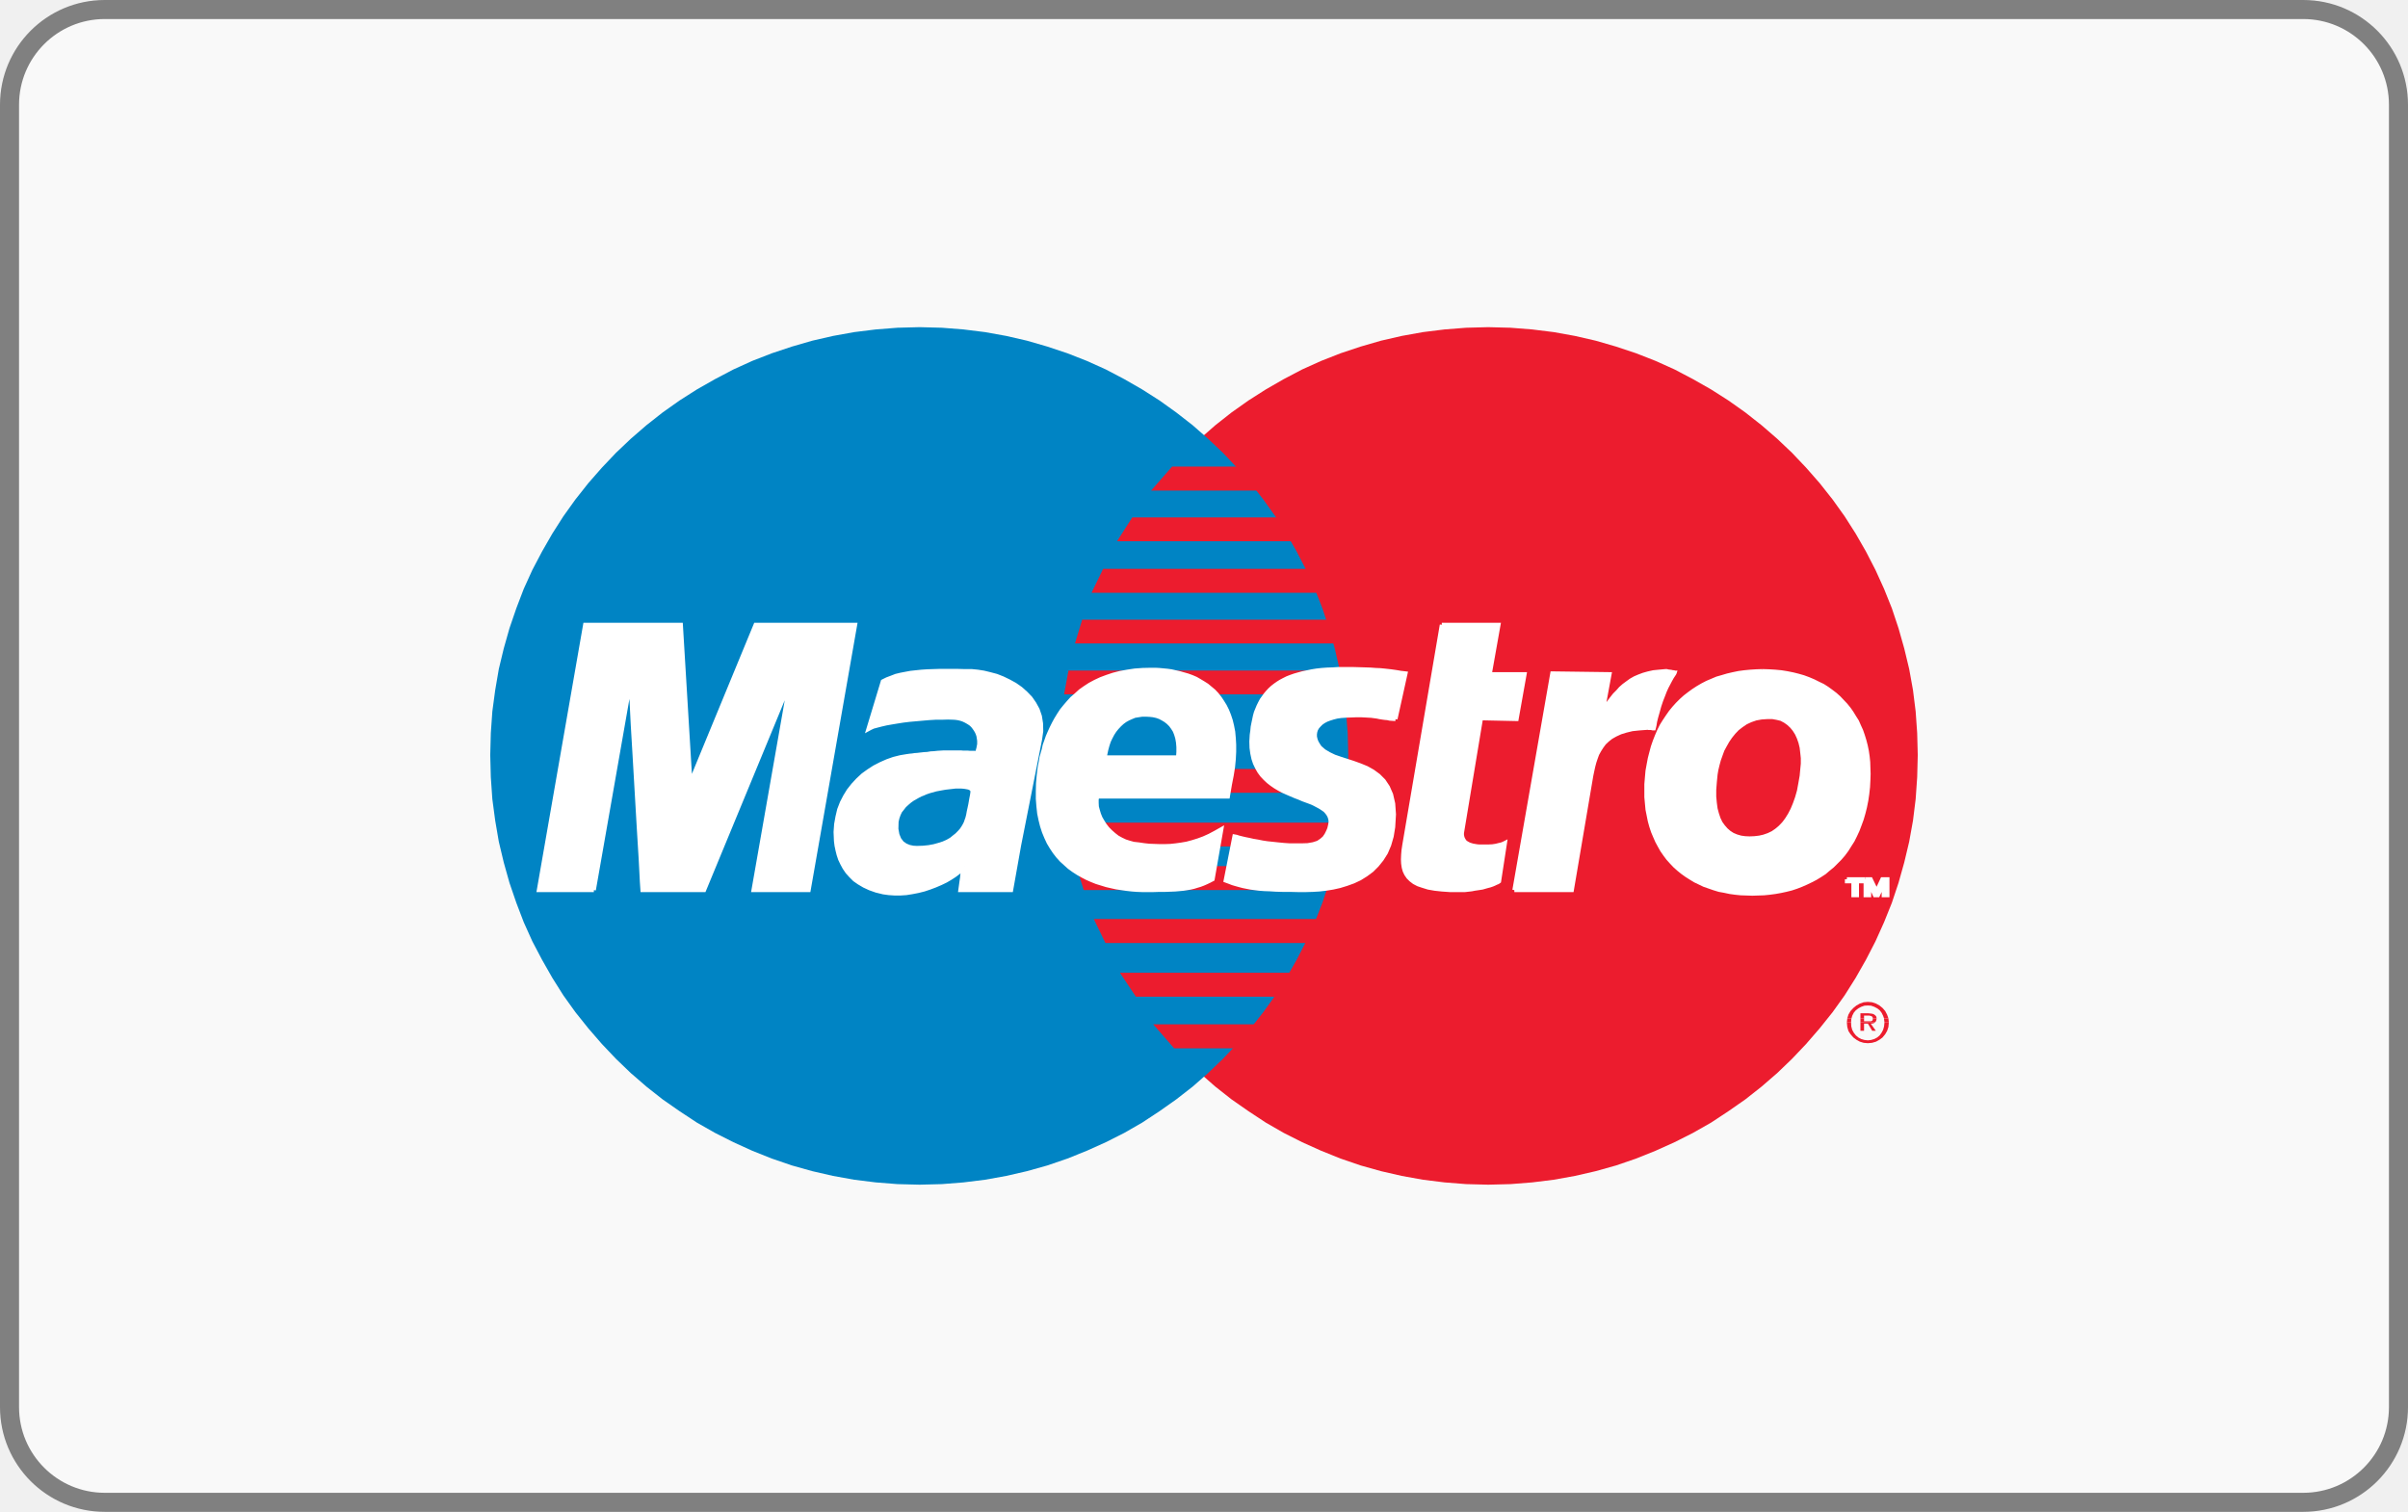
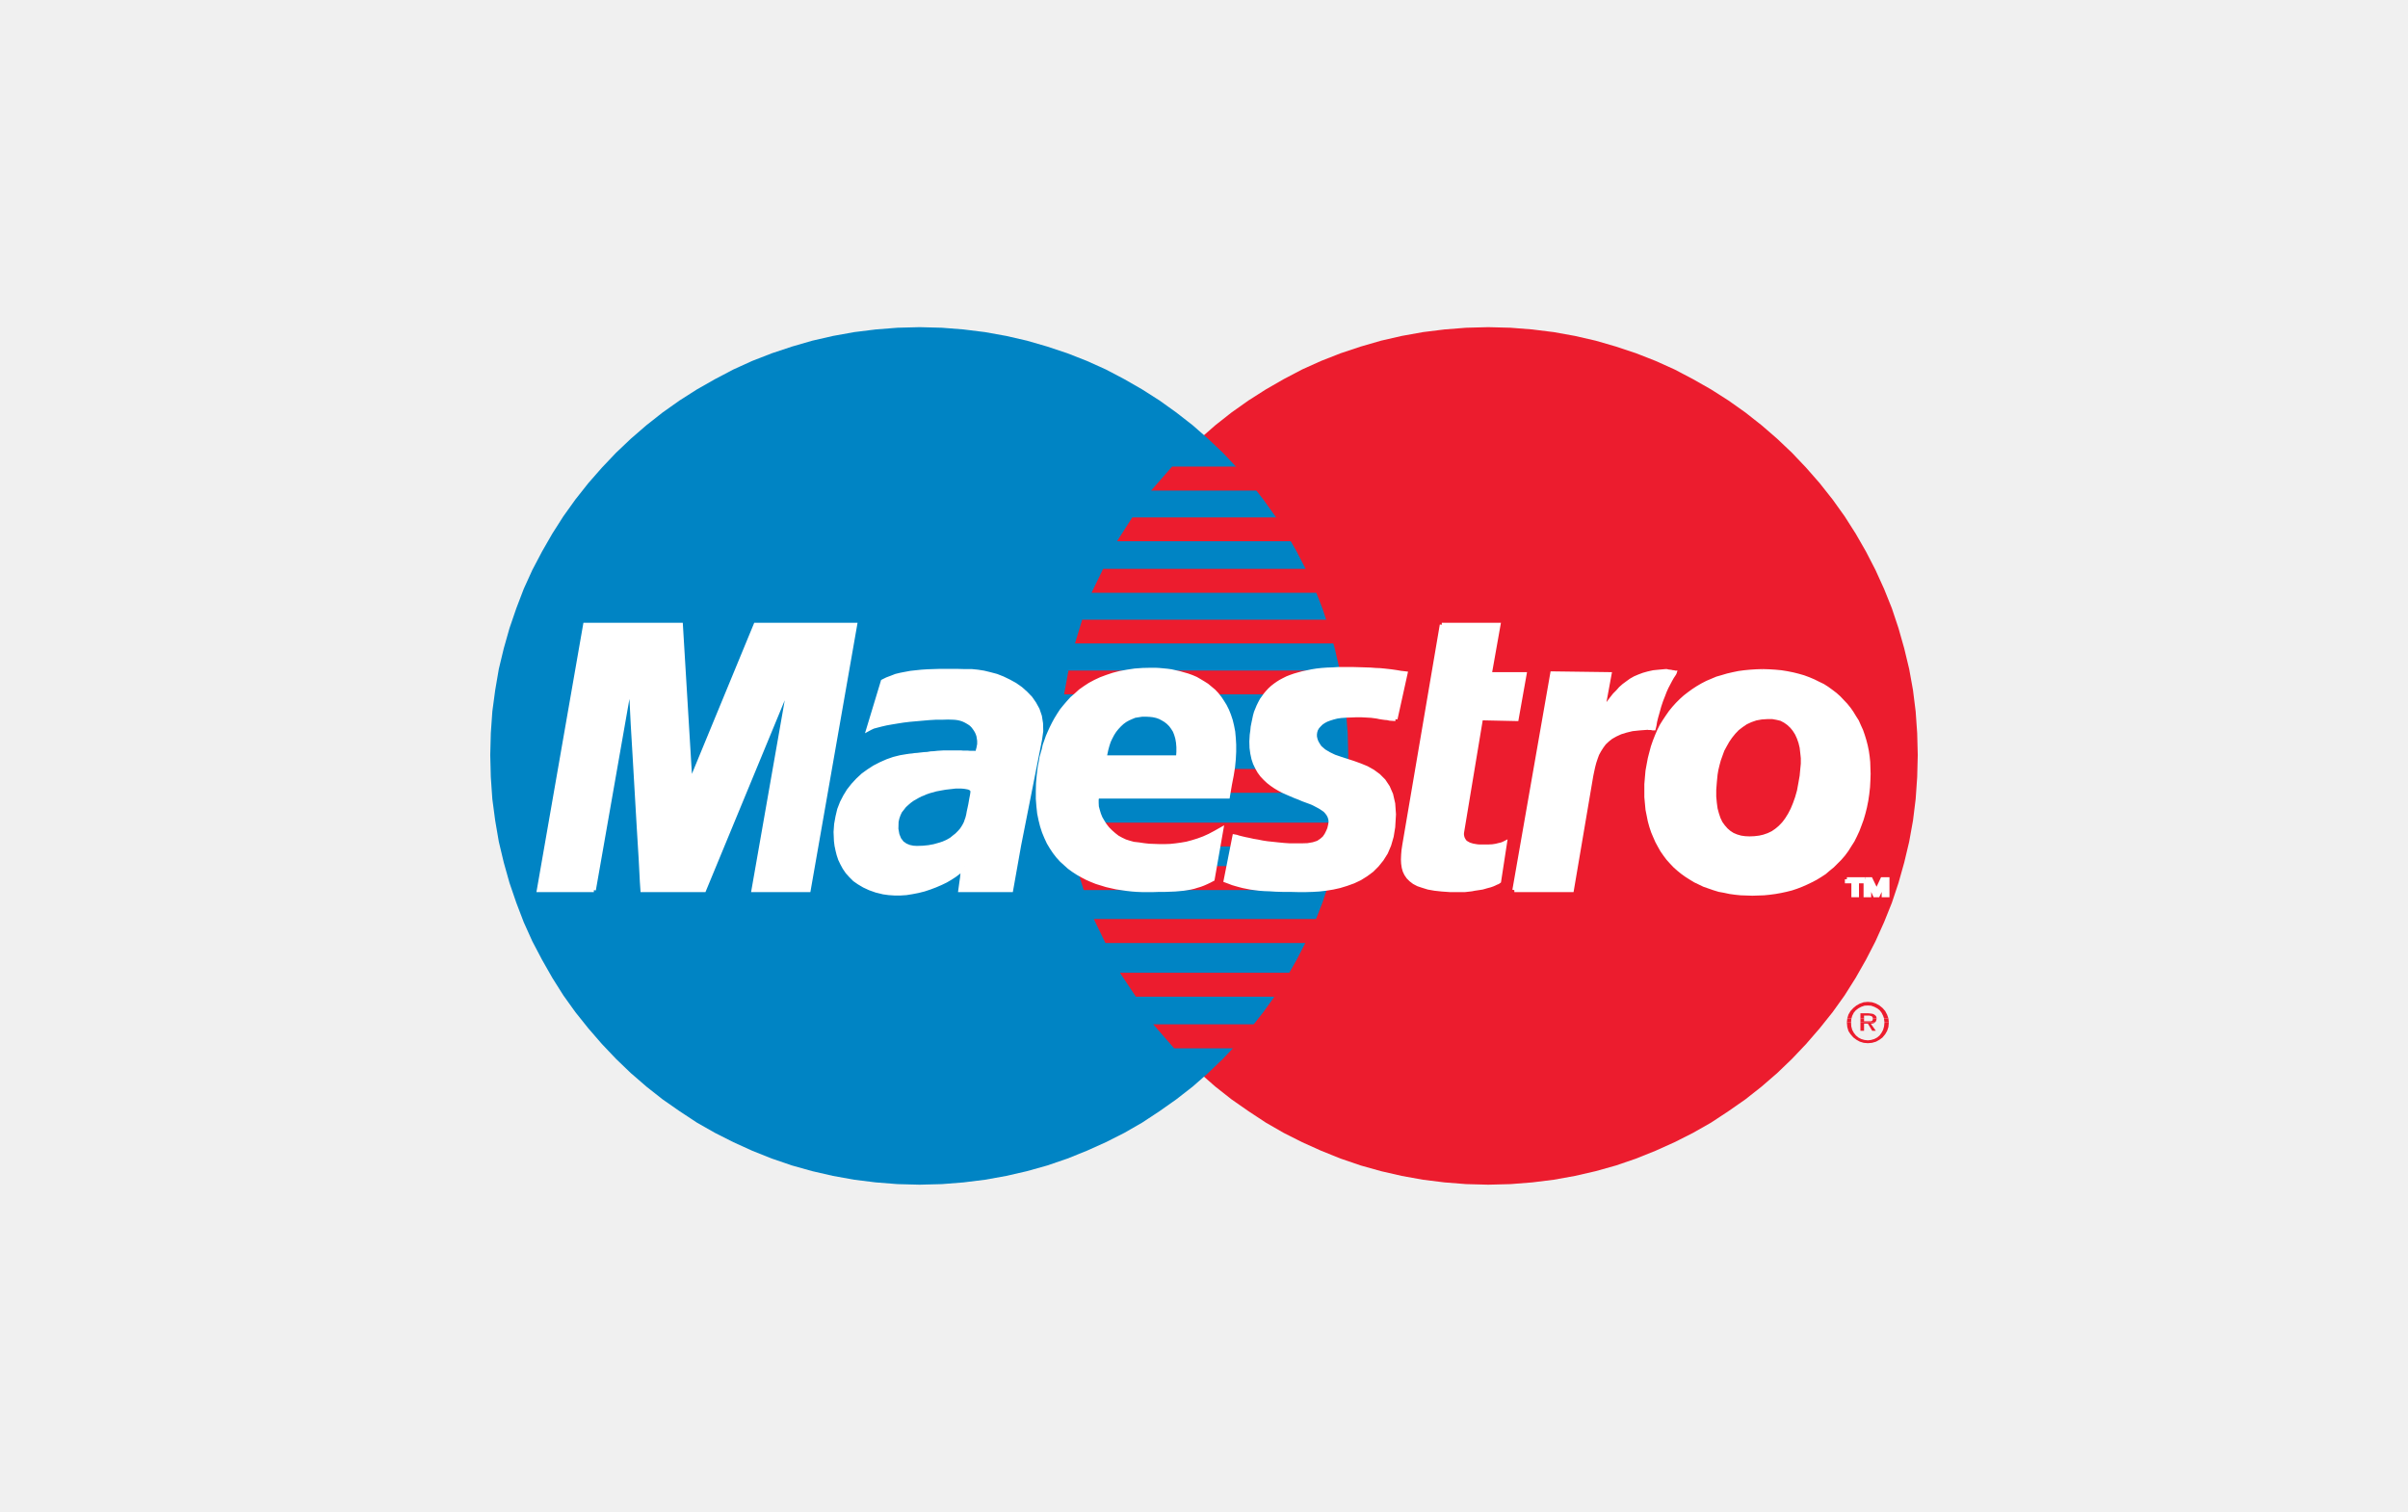
<svg xmlns="http://www.w3.org/2000/svg" viewBox="0 0 126.43 79.39">
-   <rect x="0.5" y="0.5" width="125.43" height="78.39" rx="5" fill="#f9f9f9" stroke="gray" stroke-miterlimit="10" />
  <polygon points="78.14 62.21 79.31 62.18 80.45 62.09 81.58 61.95 82.69 61.75 83.78 61.5 84.85 61.2 85.9 60.84 86.92 60.43 87.92 59.98 88.89 59.49 89.84 58.95 90.75 58.35 91.64 57.73 92.49 57.06 93.31 56.35 94.09 55.6 94.83 54.82 95.54 54 96.22 53.15 96.85 52.27 97.43 51.35 97.97 50.4 98.47 49.43 98.92 48.43 99.33 47.41 99.68 46.36 99.98 45.29 100.24 44.2 100.44 43.09 100.58 41.96 100.66 40.81 100.69 39.65 100.66 38.5 100.58 37.36 100.44 36.24 100.24 35.13 99.98 34.05 99.68 32.99 99.33 31.94 98.92 30.92 98.47 29.93 97.97 28.96 97.43 28.02 96.85 27.11 96.22 26.23 95.54 25.37 94.83 24.56 94.09 23.78 93.31 23.04 92.49 22.33 91.64 21.66 90.75 21.03 89.84 20.45 88.89 19.91 87.92 19.4 86.92 18.95 85.9 18.55 84.85 18.2 83.78 17.89 82.69 17.64 81.58 17.44 80.45 17.3 79.31 17.21 78.14 17.18 76.98 17.21 75.84 17.3 74.71 17.44 73.6 17.64 72.51 17.89 71.44 18.2 70.39 18.55 69.37 18.95 68.37 19.4 67.4 19.91 66.46 20.45 65.55 21.03 64.66 21.66 63.81 22.33 63 23.04 62.22 23.78 61.48 24.56 60.77 25.37 60.1 26.23 59.47 27.11 58.89 28.02 58.35 28.96 57.85 29.93 57.41 30.92 57 31.94 56.64 32.99 56.35 34.05 56.1 35.13 55.9 36.24 55.76 37.36 55.67 38.5 55.64 39.65 55.67 40.81 55.76 41.96 55.9 43.09 56.1 44.2 56.35 45.29 56.64 46.36 57 47.41 57.41 48.43 57.85 49.43 58.35 50.4 58.89 51.35 59.47 52.27 60.1 53.15 60.77 54 61.48 54.82 62.22 55.6 63 56.35 63.81 57.06 64.66 57.73 65.55 58.35 66.46 58.95 67.4 59.49 68.37 59.98 69.37 60.43 70.39 60.84 71.44 61.2 72.51 61.5 73.6 61.75 74.71 61.95 75.84 62.09 76.98 62.18 78.14 62.21" fill="#ec1c2e" />
  <polygon points="48.28 62.21 49.45 62.18 50.59 62.09 51.72 61.95 52.83 61.75 53.92 61.5 54.99 61.2 56.04 60.84 57.06 60.43 58.06 59.98 59.03 59.49 59.97 58.95 60.88 58.35 61.76 57.73 62.62 57.06 63.43 56.35 64.21 55.6 64.95 54.82 65.66 54 66.33 53.15 66.96 52.27 67.54 51.35 68.08 50.4 68.58 49.43 69.03 48.43 69.43 47.41 69.78 46.36 70.08 45.29 70.33 44.2 70.53 43.09 70.67 41.96 70.76 40.81 70.79 39.65 70.76 38.5 70.67 37.36 70.53 36.24 70.33 35.13 70.08 34.05 69.78 32.99 69.43 31.94 69.03 30.92 68.58 29.93 68.08 28.96 67.54 28.02 66.96 27.11 66.33 26.23 65.66 25.37 64.95 24.56 64.21 23.78 63.43 23.04 62.62 22.33 61.76 21.66 60.88 21.03 59.97 20.45 59.03 19.91 58.06 19.4 57.06 18.95 56.04 18.55 54.99 18.2 53.92 17.89 52.83 17.64 51.72 17.44 50.59 17.3 49.45 17.21 48.28 17.18 47.12 17.21 45.98 17.3 44.85 17.44 43.74 17.64 42.65 17.89 41.58 18.2 40.53 18.55 39.5 18.95 38.51 19.4 37.54 19.91 36.59 20.45 35.68 21.03 34.79 21.66 33.94 22.33 33.12 23.04 32.34 23.78 31.6 24.56 30.89 25.37 30.21 26.23 29.58 27.11 29 28.02 28.46 28.96 27.95 29.93 27.5 30.92 27.11 31.94 26.75 32.99 26.45 34.05 26.19 35.13 26 36.24 25.85 37.36 25.77 38.5 25.74 39.65 25.77 40.81 25.85 41.96 26 43.09 26.19 44.2 26.45 45.29 26.75 46.36 27.11 47.41 27.5 48.43 27.95 49.43 28.46 50.4 29 51.35 29.58 52.27 30.21 53.15 30.89 54 31.6 54.82 32.34 55.6 33.12 56.35 33.94 57.06 34.79 57.73 35.68 58.35 36.59 58.95 37.54 59.49 38.51 59.98 39.5 60.43 40.53 60.84 41.58 61.2 42.65 61.5 43.74 61.75 44.85 61.95 45.98 62.09 47.12 62.18 48.28 62.21" fill="#0084c4" />
  <polygon points="60.44 25.76 71.86 25.76 71.86 24.5 61.54 24.5 60.44 25.76" fill="#ec1c2e" />
  <polygon points="58.65 28.42 71.86 28.42 71.86 27.17 59.45 27.17 58.65 28.42" fill="#ec1c2e" />
  <polygon points="57.31 31.13 71.86 31.13 71.86 29.87 57.92 29.87 57.31 31.13" fill="#ec1c2e" />
  <polygon points="56.44 33.79 71.86 33.79 71.86 32.54 56.82 32.54 56.44 33.79" fill="#ec1c2e" />
  <polygon points="55.87 36.46 71.86 36.46 71.86 35.21 56.1 35.21 55.87 36.46" fill="#ec1c2e" />
  <polygon points="55.75 41.63 71.86 41.63 71.86 40.38 55.64 40.38 55.75 41.63" fill="#ec1c2e" />
  <polygon points="56.13 44.45 71.86 44.45 71.86 43.2 55.91 43.2 56.13 44.45" fill="#ec1c2e" />
  <polygon points="56.9 46.74 71.86 46.74 71.86 45.48 56.51 45.48 56.9 46.74" fill="#ec1c2e" />
  <polygon points="58.04 49.52 71.86 49.52 71.86 48.26 57.43 48.26 58.04 49.52" fill="#ec1c2e" />
  <polygon points="59.64 52.34 71.86 52.34 71.86 51.08 58.8 51.08 59.64 52.34" fill="#ec1c2e" />
  <polygon points="61.65 55.05 71.75 55.05 71.75 53.79 60.55 53.79 61.65 55.05" fill="#ec1c2e" />
  <polygon points="96.99 53.48 97.05 53.28 97.16 53.09 97.31 52.93 97.47 52.8 97.65 52.7 97.85 52.63 98.07 52.61 98.29 52.63 98.5 52.7 98.68 52.8 98.84 52.93 98.98 53.09 99.08 53.28 99.15 53.48 98.92 53.48 98.87 53.34 98.79 53.18 98.69 53.05 98.56 52.95 98.41 52.87 98.24 52.81 98.07 52.8 97.89 52.81 97.72 52.87 97.57 52.95 97.44 53.05 97.33 53.18 97.25 53.34 97.21 53.48 96.99 53.48" fill="#ec1c2e" />
  <polygon points="97.68 53.48 97.68 53.21 98.1 53.21 98.2 53.22 98.28 53.23 98.36 53.25 98.41 53.28 98.46 53.32 98.5 53.36 98.52 53.41 98.53 53.48 98.33 53.48 98.33 53.48 98.33 53.44 98.31 53.41 98.29 53.38 98.26 53.36 98.22 53.35 98.19 53.34 98.15 53.33 98.1 53.33 97.87 53.33 97.87 53.48 97.68 53.48" fill="#ec1c2e" />
  <polygon points="96.97 53.67 96.99 53.49 96.99 53.48 97.21 53.48 97.2 53.52 97.19 53.67 96.97 53.67" fill="#ec1c2e" />
  <polygon points="97.68 53.67 97.68 53.48 97.87 53.48 97.87 53.63 98.07 53.63 98.13 53.63 98.19 53.63 98.24 53.63 98.27 53.61 98.3 53.6 98.32 53.57 98.33 53.53 98.33 53.48 98.53 53.48 98.53 53.48 98.52 53.55 98.5 53.61 98.48 53.65 98.46 53.67 97.68 53.67" fill="#ec1c2e" />
  <polygon points="98.94 53.67 98.92 53.52 98.92 53.48 99.15 53.48 99.15 53.49 99.17 53.67 98.94 53.67" fill="#ec1c2e" />
  <polygon points="96.97 53.67 96.97 53.71 96.99 53.93 97.05 54.14 97.16 54.31 97.31 54.48 97.47 54.6 97.65 54.7 97.85 54.76 98.07 54.78 98.29 54.76 98.5 54.7 98.68 54.6 98.84 54.48 98.98 54.31 99.08 54.14 99.15 53.93 99.17 53.71 99.17 53.67 98.94 53.67 98.94 53.71 98.92 53.9 98.87 54.08 98.79 54.23 98.69 54.37 98.56 54.48 98.41 54.56 98.24 54.61 98.07 54.63 97.89 54.61 97.72 54.56 97.57 54.48 97.44 54.37 97.33 54.23 97.25 54.08 97.2 53.9 97.19 53.71 97.19 53.67 96.97 53.67" fill="#ec1c2e" />
  <polygon points="97.68 53.67 97.68 54.13 97.87 54.13 97.87 53.75 98.07 53.75 98.3 54.13 98.49 54.13 98.22 53.75 98.28 53.75 98.35 53.74 98.4 53.72 98.44 53.69 98.46 53.67 97.68 53.67" fill="#ec1c2e" />
  <polygon points="73.27 37.76 73.12 37.75 72.97 37.74 72.84 37.71 72.71 37.7 72.57 37.68 72.44 37.66 72.3 37.63 72.15 37.61 72 37.59 71.83 37.58 71.65 37.57 71.45 37.56 71.23 37.56 70.98 37.57 70.71 37.58 70.41 37.6 70.2 37.63 70 37.68 69.81 37.74 69.65 37.8 69.5 37.88 69.37 37.97 69.26 38.08 69.17 38.18 69.1 38.3 69.06 38.42 69.04 38.55 69.04 38.68 69.07 38.82 69.12 38.96 69.2 39.1 69.3 39.25 69.52 39.44 69.77 39.59 70.06 39.73 70.38 39.84 70.72 39.95 71.06 40.06 71.42 40.19 71.76 40.33 72.08 40.51 72.38 40.73 72.65 41 72.87 41.33 73.04 41.72 73.15 42.2 73.19 42.76 73.15 43.43 73.07 43.92 72.94 44.37 72.77 44.77 72.55 45.12 72.3 45.43 72.03 45.7 71.72 45.93 71.4 46.13 71.06 46.29 70.7 46.42 70.34 46.53 69.98 46.61 69.61 46.67 69.26 46.71 68.92 46.73 68.59 46.74 68.13 46.74 67.71 46.73 67.33 46.73 66.99 46.72 66.67 46.7 66.39 46.69 66.12 46.67 65.89 46.64 65.66 46.61 65.46 46.57 65.26 46.53 65.07 46.48 64.89 46.43 64.72 46.38 64.54 46.31 64.35 46.24 64.81 43.92 64.92 43.94 65.04 43.98 65.2 44.02 65.37 44.06 65.57 44.1 65.79 44.15 66.03 44.19 66.28 44.24 66.54 44.28 66.83 44.31 67.11 44.34 67.42 44.37 67.72 44.39 68.03 44.39 68.34 44.39 68.66 44.38 68.95 44.33 69.2 44.25 69.38 44.13 69.53 44 69.64 43.84 69.72 43.68 69.79 43.52 69.83 43.35 69.86 43.18 69.85 43.03 69.81 42.89 69.75 42.77 69.67 42.66 69.57 42.55 69.44 42.46 69.3 42.37 69.15 42.29 68.98 42.2 68.79 42.12 68.6 42.05 68.41 41.98 68.2 41.89 67.99 41.81 67.78 41.72 67.57 41.63 67.37 41.54 67.16 41.43 66.96 41.31 66.77 41.18 66.59 41.04 66.42 40.88 66.26 40.71 66.12 40.52 66 40.31 65.89 40.08 65.81 39.84 65.75 39.56 65.71 39.27 65.7 38.94 65.72 38.59 65.75 38.38 65.77 38.17 65.81 37.97 65.85 37.78 65.89 37.59 65.94 37.41 66.01 37.24 66.08 37.07 66.16 36.91 66.24 36.76 66.34 36.62 66.44 36.48 66.55 36.35 66.67 36.22 66.8 36.1 66.94 35.99 67.08 35.89 67.24 35.79 67.41 35.7 67.59 35.61 67.77 35.54 67.97 35.47 68.18 35.41 68.4 35.35 68.64 35.3 68.88 35.25 69.13 35.21 69.4 35.18 69.68 35.16 69.98 35.15 70.28 35.13 70.6 35.13 70.99 35.13 71.34 35.14 71.66 35.15 71.96 35.16 72.22 35.18 72.46 35.19 72.67 35.21 72.85 35.23 73.03 35.25 73.17 35.27 73.31 35.29 73.43 35.31 73.54 35.33 73.63 35.34 73.72 35.35 73.8 35.36 73.27 37.76" fill="#fff" />
  <polyline points="73.27 37.76 73.27 37.76 73.12 37.75 72.97 37.74 72.84 37.71 72.71 37.7 72.57 37.68 72.44 37.66 72.3 37.63 72.15 37.61 72 37.59 71.83 37.58 71.65 37.57 71.45 37.56 71.23 37.56 70.98 37.57 70.71 37.58 70.41 37.6 70.41 37.6 70.2 37.63 70 37.68 69.81 37.74 69.65 37.8 69.5 37.88 69.37 37.97 69.26 38.08 69.17 38.18 69.1 38.3 69.06 38.42 69.04 38.55 69.04 38.68 69.07 38.82 69.12 38.96 69.2 39.1 69.3 39.25 69.3 39.25 69.52 39.44 69.77 39.59 70.06 39.73 70.38 39.84 70.72 39.95 71.06 40.06 71.42 40.19 71.76 40.33 72.08 40.51 72.38 40.73 72.65 41 72.87 41.33 73.04 41.72 73.15 42.2 73.19 42.76 73.15 43.43 73.15 43.43 73.07 43.92 72.94 44.37 72.77 44.77 72.55 45.12 72.3 45.43 72.03 45.7 71.72 45.93 71.4 46.13 71.06 46.29 70.7 46.42 70.34 46.53 69.98 46.61 69.61 46.67 69.26 46.71 68.92 46.73 68.59 46.74 68.59 46.74 68.13 46.74 67.71 46.73 67.33 46.73 66.99 46.72 66.67 46.7 66.39 46.69 66.12 46.67 65.89 46.64 65.66 46.61 65.46 46.57 65.26 46.53 65.07 46.48 64.89 46.43 64.72 46.38 64.54 46.31 64.35 46.24 64.81 43.92 64.81 43.92 64.92 43.94 65.04 43.98 65.2 44.02 65.37 44.06 65.57 44.1 65.79 44.15 66.03 44.19 66.28 44.24 66.54 44.28 66.83 44.31 67.11 44.34 67.42 44.37 67.72 44.39 68.03 44.39 68.34 44.39 68.66 44.38 68.66 44.38 68.95 44.33 69.2 44.25 69.38 44.13 69.53 44 69.64 43.84 69.72 43.68 69.79 43.52 69.83 43.35 69.83 43.35 69.86 43.18 69.85 43.03 69.81 42.89 69.75 42.77 69.67 42.66 69.57 42.55 69.44 42.46 69.3 42.37 69.15 42.29 68.98 42.2 68.79 42.12 68.6 42.05 68.41 41.98 68.2 41.89 67.99 41.81 67.78 41.72 67.57 41.63 67.37 41.54 67.16 41.43 66.96 41.31 66.77 41.18 66.59 41.04 66.42 40.88 66.26 40.71 66.12 40.52 66 40.31 65.89 40.08 65.81 39.84 65.75 39.56 65.71 39.27 65.7 38.94 65.72 38.59 65.72 38.59 65.75 38.38 65.77 38.17 65.81 37.97 65.85 37.78 65.89 37.59 65.94 37.41 66.01 37.24 66.08 37.07 66.16 36.91 66.24 36.76 66.34 36.62 66.44 36.48 66.55 36.35 66.67 36.22 66.8 36.1 66.94 35.99 67.08 35.89 67.24 35.79 67.41 35.7 67.59 35.61 67.77 35.54 67.97 35.47 68.18 35.41 68.4 35.35 68.64 35.3 68.88 35.25 69.13 35.21 69.4 35.18 69.68 35.16 69.98 35.15 70.28 35.13 70.6 35.13 70.6 35.13 70.99 35.13 71.34 35.14 71.66 35.15 71.96 35.16 72.22 35.18 72.46 35.19 72.67 35.21 72.85 35.23 73.03 35.25 73.17 35.27 73.31 35.29 73.43 35.31 73.54 35.33 73.63 35.34 73.72 35.35 73.8 35.36 73.27 37.76" fill="none" stroke="#fff" stroke-width="0.21" />
  <polygon points="75.7 32.81 78.68 32.81 78.22 35.4 80.05 35.4 79.63 37.76 77.76 37.72 76.78 43.62 76.76 43.74 76.76 43.85 76.78 43.95 76.81 44.04 76.85 44.11 76.9 44.19 76.97 44.25 77.04 44.29 77.13 44.34 77.22 44.37 77.32 44.4 77.43 44.42 77.55 44.44 77.66 44.45 77.79 44.45 77.92 44.45 78.15 44.45 78.36 44.44 78.55 44.41 78.71 44.37 78.84 44.34 78.94 44.3 79 44.27 79.02 44.26 78.71 46.28 78.64 46.33 78.56 46.36 78.48 46.4 78.39 46.44 78.31 46.47 78.22 46.5 78.14 46.52 78.03 46.55 77.93 46.58 77.82 46.61 77.69 46.63 77.56 46.65 77.42 46.67 77.27 46.7 77.1 46.72 76.92 46.74 76.12 46.74 75.7 46.71 75.33 46.67 74.99 46.61 74.7 46.52 74.46 46.44 74.25 46.33 74.08 46.2 73.94 46.06 73.83 45.9 73.75 45.73 73.7 45.55 73.67 45.34 73.66 45.13 73.67 44.89 73.69 44.65 73.73 44.38 75.7 32.81" fill="#fff" />
  <polyline points="75.7 32.81 78.68 32.81 78.22 35.4 80.05 35.4 79.63 37.76 77.76 37.72 76.78 43.62 76.78 43.62 76.76 43.74 76.76 43.85 76.78 43.95 76.81 44.04 76.85 44.11 76.9 44.19 76.97 44.25 77.04 44.29 77.13 44.34 77.22 44.37 77.32 44.4 77.43 44.42 77.55 44.44 77.66 44.45 77.79 44.45 77.92 44.45 77.92 44.45 78.15 44.45 78.36 44.44 78.55 44.41 78.71 44.37 78.84 44.34 78.94 44.3 79 44.27 79.02 44.26 78.71 46.28 78.71 46.28 78.64 46.33 78.56 46.36 78.48 46.4 78.39 46.44 78.31 46.47 78.22 46.5 78.14 46.52 78.03 46.55 77.93 46.58 77.82 46.61 77.69 46.63 77.56 46.65 77.42 46.67 77.27 46.7 77.1 46.72 76.92 46.74 76.12 46.74 76.12 46.74 75.7 46.71 75.33 46.67 74.99 46.61 74.7 46.52 74.46 46.44 74.25 46.33 74.08 46.2 73.94 46.06 73.83 45.9 73.75 45.73 73.7 45.55 73.67 45.34 73.66 45.13 73.67 44.89 73.69 44.65 73.73 44.38 75.7 32.81" fill="none" stroke="#fff" stroke-width="0.21" />
  <polygon points="57.62 41.79 57.58 41.98 57.58 42.16 57.59 42.36 57.64 42.55 57.7 42.75 57.78 42.95 57.89 43.14 58.01 43.33 58.15 43.51 58.32 43.68 58.49 43.83 58.67 43.97 58.87 44.08 59.08 44.18 59.3 44.25 59.52 44.31 59.79 44.34 60.06 44.38 60.33 44.41 60.6 44.42 60.88 44.43 61.16 44.43 61.45 44.42 61.73 44.39 62.02 44.35 62.31 44.3 62.61 44.22 62.9 44.13 63.2 44.02 63.51 43.88 63.81 43.72 64.13 43.54 63.67 46.17 63.5 46.26 63.33 46.34 63.17 46.41 63.01 46.47 62.84 46.52 62.68 46.57 62.51 46.61 62.33 46.64 62.14 46.67 61.93 46.69 61.7 46.71 61.45 46.72 61.19 46.73 60.89 46.73 60.57 46.74 60.21 46.74 59.95 46.74 59.69 46.73 59.43 46.71 59.16 46.68 58.89 46.64 58.62 46.6 58.35 46.54 58.09 46.48 57.83 46.4 57.57 46.32 57.32 46.22 57.07 46.11 56.82 45.98 56.59 45.85 56.36 45.7 56.14 45.54 55.94 45.36 55.73 45.17 55.54 44.96 55.37 44.74 55.21 44.5 55.06 44.25 54.93 43.97 54.81 43.68 54.71 43.37 54.63 43.05 54.56 42.71 54.52 42.34 54.49 41.95 54.49 41.55 54.5 41.13 54.54 40.68 54.56 40.53 54.58 40.35 54.61 40.17 54.65 39.98 54.68 39.78 54.74 39.57 54.8 39.36 54.85 39.13 54.93 38.91 55.01 38.68 55.11 38.45 55.21 38.23 55.33 37.99 55.45 37.77 55.59 37.54 55.74 37.31 55.91 37.1 56.09 36.89 56.28 36.68 56.5 36.49 56.72 36.29 56.96 36.12 57.22 35.95 57.5 35.8 57.8 35.66 58.12 35.54 58.45 35.43 58.8 35.34 59.18 35.27 59.58 35.21 60 35.18 60.44 35.17 60.65 35.17 60.85 35.18 61.07 35.2 61.28 35.22 61.5 35.25 61.72 35.3 61.94 35.35 62.15 35.41 62.36 35.47 62.58 35.55 62.79 35.64 62.98 35.75 63.18 35.87 63.37 35.99 63.55 36.14 63.73 36.29 63.89 36.46 64.04 36.65 64.18 36.86 64.31 37.07 64.43 37.31 64.53 37.56 64.62 37.83 64.69 38.12 64.75 38.43 64.78 38.76 64.8 39.1 64.8 39.48 64.78 39.87 64.74 40.28 64.67 40.72 64.58 41.18 64.47 41.83 56.78 41.83 57.24 39.77 61.85 39.77 61.87 39.49 61.87 39.23 61.85 38.99 61.81 38.76 61.75 38.56 61.68 38.38 61.58 38.22 61.47 38.07 61.34 37.94 61.2 37.83 61.05 37.74 60.9 37.66 60.73 37.6 60.55 37.56 60.37 37.54 60.17 37.53 59.97 37.53 59.77 37.56 59.58 37.59 59.41 37.66 59.23 37.74 59.07 37.83 58.92 37.94 58.78 38.07 58.64 38.22 58.52 38.37 58.41 38.54 58.31 38.73 58.22 38.92 58.15 39.13 58.09 39.35 58.04 39.58 57.62 41.79" fill="#fff" />
  <polyline points="57.62 41.79 57.62 41.79 57.58 41.98 57.58 42.16 57.59 42.36 57.64 42.55 57.7 42.75 57.78 42.95 57.89 43.14 58.01 43.33 58.15 43.51 58.32 43.68 58.49 43.83 58.67 43.97 58.87 44.08 59.08 44.18 59.3 44.25 59.52 44.31 59.52 44.31 59.79 44.34 60.06 44.38 60.33 44.41 60.6 44.42 60.88 44.43 61.16 44.43 61.45 44.42 61.73 44.39 62.02 44.35 62.31 44.3 62.61 44.22 62.9 44.13 63.2 44.02 63.51 43.88 63.81 43.72 64.13 43.54 63.67 46.17 63.67 46.17 63.5 46.26 63.33 46.34 63.17 46.41 63.01 46.47 62.84 46.52 62.68 46.57 62.51 46.61 62.33 46.64 62.14 46.67 61.93 46.69 61.7 46.71 61.45 46.72 61.19 46.73 60.89 46.73 60.57 46.74 60.21 46.74 60.21 46.74 59.95 46.74 59.69 46.73 59.43 46.71 59.16 46.68 58.89 46.64 58.62 46.6 58.35 46.54 58.09 46.48 57.83 46.4 57.57 46.32 57.32 46.22 57.07 46.11 56.82 45.98 56.59 45.85 56.36 45.7 56.14 45.54 55.94 45.36 55.73 45.17 55.54 44.96 55.37 44.74 55.21 44.5 55.06 44.25 54.93 43.97 54.81 43.68 54.71 43.37 54.63 43.05 54.56 42.71 54.52 42.34 54.49 41.95 54.49 41.55 54.5 41.13 54.54 40.68 54.54 40.68 54.56 40.53 54.58 40.35 54.61 40.17 54.65 39.98 54.68 39.78 54.74 39.57 54.8 39.36 54.85 39.13 54.93 38.91 55.01 38.68 55.11 38.45 55.21 38.23 55.33 37.99 55.45 37.77 55.59 37.54 55.74 37.31 55.91 37.1 56.09 36.89 56.28 36.68 56.5 36.49 56.72 36.29 56.96 36.12 57.22 35.95 57.5 35.8 57.8 35.66 58.12 35.54 58.45 35.43 58.8 35.34 59.18 35.27 59.58 35.21 60 35.18 60.44 35.17 60.44 35.17 60.65 35.17 60.85 35.18 61.07 35.2 61.28 35.22 61.5 35.25 61.72 35.3 61.94 35.35 62.15 35.41 62.36 35.47 62.58 35.55 62.79 35.64 62.98 35.75 63.18 35.87 63.37 35.99 63.55 36.14 63.73 36.29 63.89 36.46 64.04 36.65 64.18 36.86 64.31 37.07 64.43 37.31 64.53 37.56 64.62 37.83 64.69 38.12 64.75 38.43 64.78 38.76 64.8 39.1 64.8 39.48 64.78 39.87 64.74 40.28 64.67 40.72 64.58 41.18 64.47 41.83 56.78 41.83 57.24 39.77 61.85 39.77 61.85 39.77 61.87 39.49 61.87 39.23 61.85 38.99 61.81 38.76 61.75 38.56 61.68 38.38 61.58 38.22 61.47 38.07 61.34 37.94 61.2 37.83 61.05 37.74 60.9 37.66 60.73 37.6 60.55 37.56 60.37 37.54 60.17 37.53 60.17 37.53 59.97 37.53 59.77 37.56 59.58 37.59 59.41 37.66 59.23 37.74 59.07 37.83 58.92 37.94 58.78 38.07 58.64 38.22 58.52 38.37 58.41 38.54 58.31 38.73 58.22 38.92 58.15 39.13 58.09 39.35 58.04 39.58 57.62 41.79" fill="none" stroke="#fff" stroke-width="0.21" />
  <polygon points="53.51 44.38 53.09 46.74 50.42 46.74 50.45 46.52 50.48 46.3 50.51 46.1 50.53 45.91 50.56 45.76 50.59 45.62 50.62 45.53 50.65 45.48 50.51 45.64 50.33 45.81 50.13 45.96 49.9 46.11 49.66 46.25 49.39 46.38 49.11 46.5 48.82 46.61 48.52 46.71 48.2 46.79 47.89 46.85 47.58 46.9 47.27 46.92 46.97 46.92 46.67 46.9 46.38 46.86 46.01 46.77 45.67 46.65 45.37 46.51 45.1 46.35 44.87 46.19 44.67 45.99 44.49 45.79 44.34 45.57 44.22 45.35 44.11 45.12 44.03 44.88 43.97 44.64 43.92 44.4 43.89 44.16 43.88 43.92 43.87 43.69 43.9 43.28 43.97 42.89 44.06 42.51 44.2 42.15 44.37 41.82 44.56 41.51 44.79 41.22 45.04 40.95 45.31 40.7 45.6 40.49 45.91 40.29 46.24 40.12 46.58 39.97 46.92 39.85 47.28 39.76 47.64 39.7 47.66 39.7 47.71 39.69 47.79 39.68 47.9 39.67 48.03 39.65 48.17 39.64 48.34 39.62 48.52 39.6 48.69 39.59 48.87 39.56 49.05 39.55 49.23 39.53 49.39 39.52 49.55 39.51 49.69 39.51 49.81 39.51 49.94 39.51 50.06 39.51 50.19 39.51 50.32 39.51 50.45 39.51 50.56 39.52 50.68 39.52 50.8 39.52 50.9 39.53 51 39.53 51.08 39.53 51.16 39.53 51.22 39.54 51.26 39.54 51.29 39.54 51.3 39.54 51.32 39.47 51.37 39.29 51.41 39.08 51.41 38.9 51.39 38.76 51.37 38.64 51.33 38.52 51.28 38.41 51.22 38.31 51.15 38.21 51.08 38.12 50.99 38.03 50.89 37.96 50.79 37.9 50.68 37.84 50.57 37.79 50.45 37.75 50.33 37.72 50.2 37.7 50.08 37.69 49.77 37.68 49.45 37.69 49.12 37.69 48.78 37.71 48.44 37.74 48.1 37.77 47.76 37.8 47.43 37.84 47.11 37.89 46.81 37.94 46.53 37.99 46.27 38.05 46.04 38.11 45.85 38.16 45.7 38.23 45.59 38.29 46.35 35.78 46.57 35.67 46.81 35.58 47.04 35.49 47.29 35.43 47.55 35.38 47.82 35.33 48.1 35.3 48.39 35.27 48.69 35.25 48.99 35.24 49.3 35.23 49.62 35.23 49.96 35.23 50.3 35.23 50.66 35.24 51.03 35.24 51.33 35.27 51.65 35.32 51.98 35.4 52.32 35.49 52.65 35.62 52.98 35.78 53.29 35.95 53.59 36.16 53.86 36.4 54.11 36.66 54.31 36.95 54.48 37.26 54.6 37.61 54.66 37.99 54.67 38.39 54.61 38.82 53.51 44.38" fill="#fff" />
  <polyline points="53.51 44.38 53.09 46.74 50.42 46.74 50.42 46.74 50.45 46.52 50.48 46.3 50.51 46.1 50.53 45.91 50.56 45.76 50.59 45.62 50.62 45.53 50.65 45.48 50.65 45.48 50.51 45.64 50.33 45.81 50.13 45.96 49.9 46.11 49.66 46.25 49.39 46.38 49.11 46.5 48.82 46.61 48.52 46.71 48.2 46.79 47.89 46.85 47.58 46.9 47.27 46.92 46.97 46.92 46.67 46.9 46.38 46.86 46.38 46.86 46.01 46.77 45.67 46.65 45.37 46.51 45.1 46.35 44.87 46.19 44.67 45.99 44.49 45.79 44.34 45.57 44.22 45.35 44.11 45.12 44.03 44.88 43.97 44.64 43.92 44.4 43.89 44.16 43.88 43.92 43.87 43.69 43.87 43.69 43.9 43.28 43.97 42.89 44.06 42.51 44.2 42.15 44.37 41.82 44.56 41.51 44.79 41.22 45.04 40.95 45.31 40.7 45.6 40.49 45.91 40.29 46.24 40.12 46.58 39.97 46.92 39.85 47.28 39.76 47.64 39.7 47.64 39.7 47.66 39.7 47.71 39.69 47.79 39.68 47.9 39.67 48.03 39.65 48.17 39.64 48.34 39.62 48.52 39.6 48.69 39.59 48.87 39.56 49.05 39.55 49.23 39.53 49.39 39.52 49.55 39.51 49.69 39.51 49.81 39.51 49.81 39.51 49.94 39.51 50.06 39.51 50.19 39.51 50.32 39.51 50.45 39.51 50.56 39.52 50.68 39.52 50.8 39.52 50.9 39.53 51 39.53 51.08 39.53 51.16 39.53 51.22 39.54 51.26 39.54 51.29 39.54 51.3 39.54 51.3 39.54 51.32 39.47 51.37 39.29 51.41 39.08 51.41 38.9 51.41 38.9 51.39 38.76 51.37 38.64 51.33 38.52 51.28 38.41 51.22 38.31 51.15 38.21 51.08 38.12 50.99 38.03 50.89 37.96 50.79 37.9 50.68 37.84 50.57 37.79 50.45 37.75 50.33 37.72 50.2 37.7 50.08 37.69 50.08 37.69 49.77 37.68 49.45 37.69 49.12 37.69 48.78 37.71 48.44 37.74 48.1 37.77 47.76 37.8 47.43 37.84 47.11 37.89 46.81 37.94 46.53 37.99 46.27 38.05 46.04 38.11 45.85 38.16 45.7 38.23 45.59 38.29 46.35 35.78 46.35 35.78 46.57 35.67 46.81 35.58 47.04 35.49 47.29 35.43 47.55 35.38 47.82 35.33 48.1 35.3 48.39 35.27 48.69 35.25 48.99 35.24 49.3 35.23 49.62 35.23 49.96 35.23 50.3 35.23 50.66 35.24 51.03 35.24 51.03 35.24 51.33 35.27 51.65 35.32 51.98 35.4 52.32 35.49 52.65 35.62 52.98 35.78 53.29 35.95 53.59 36.16 53.86 36.4 54.11 36.66 54.31 36.95 54.48 37.26 54.6 37.61 54.66 37.99 54.67 38.39 54.61 38.82 53.51 44.38" fill="none" stroke="#fff" stroke-width="0.21" />
  <polygon points="50.95 41.6 50.95 41.54 50.9 41.49 50.83 41.46 50.73 41.44 50.61 41.42 50.48 41.41 50.32 41.41 50.16 41.41 49.99 41.43 49.81 41.45 49.64 41.47 49.47 41.5 49.31 41.53 49.15 41.56 49.02 41.6 48.9 41.63 48.83 41.65 48.74 41.68 48.63 41.72 48.52 41.77 48.39 41.82 48.25 41.89 48.11 41.97 47.97 42.05 47.83 42.15 47.69 42.27 47.57 42.38 47.46 42.52 47.35 42.66 47.28 42.81 47.22 42.98 47.18 43.16 47.17 43.52 47.22 43.8 47.31 44.02 47.44 44.19 47.6 44.3 47.77 44.37 47.96 44.41 48.14 44.42 48.46 44.41 48.75 44.38 49.02 44.33 49.27 44.26 49.49 44.19 49.69 44.1 49.87 44 50.02 43.88 50.16 43.77 50.28 43.65 50.39 43.53 50.48 43.4 50.55 43.28 50.61 43.16 50.65 43.04 50.69 42.93 50.73 42.77 50.76 42.6 50.8 42.42 50.84 42.23 50.87 42.06 50.9 41.89 50.93 41.74 50.95 41.6" fill="#0084c4" />
  <polygon points="31.18 46.74 28.29 46.74 30.72 32.81 35.75 32.81 36.25 41.1 39.67 32.81 44.9 32.81 42.46 46.74 39.56 46.74 41.39 36.31 41.28 36.31 36.97 46.74 33.73 46.74 33.7 46.3 33.64 45.14 33.54 43.5 33.43 41.61 33.32 39.71 33.22 38.03 33.16 36.82 33.13 36.31 33.12 36.31 33.09 36.31 33.06 36.31 33.02 36.31 32.99 36.31 32.98 36.31 32.98 36.31 33.01 36.31 31.18 46.74" fill="#fff" />
  <polyline points="31.18 46.74 28.29 46.74 30.72 32.81 35.75 32.81 36.25 41.1 39.67 32.81 44.9 32.81 42.46 46.74 39.56 46.74 41.39 36.31 41.28 36.31 36.97 46.74 33.73 46.74 33.73 46.74 33.7 46.3 33.64 45.14 33.54 43.5 33.43 41.61 33.32 39.71 33.22 38.03 33.16 36.82 33.13 36.31 33.13 36.31 33.12 36.31 33.09 36.31 33.06 36.31 33.02 36.31 32.99 36.31 32.98 36.31 32.98 36.31 33.01 36.31 31.18 46.74" fill="none" stroke="#fff" stroke-width="0.21" />
  <polygon points="79.51 46.74 82.53 46.74 82.53 46.74 83.55 40.73 83.6 40.49 83.65 40.26 83.71 40.03 83.78 39.82 83.86 39.6 83.97 39.4 84.09 39.21 84.23 39.02 84.4 38.86 84.59 38.71 84.82 38.58 85.08 38.46 85.37 38.37 85.7 38.29 86.08 38.25 86.49 38.22 86.53 38.22 86.57 38.23 86.63 38.23 86.69 38.23 86.74 38.24 86.78 38.25 86.81 38.25 86.83 38.25 86.84 38.21 86.87 38.08 86.9 37.89 86.96 37.65 87.04 37.37 87.12 37.08 87.22 36.78 87.33 36.5 87.41 36.29 87.5 36.09 87.6 35.9 87.7 35.71 87.79 35.55 87.87 35.43 87.92 35.35 87.93 35.32 87.92 35.32 87.88 35.3 87.83 35.3 87.75 35.28 87.68 35.27 87.59 35.26 87.51 35.24 87.44 35.24 87.11 35.27 86.81 35.3 86.54 35.36 86.29 35.43 86.05 35.52 85.84 35.61 85.63 35.73 85.45 35.86 85.26 36 85.09 36.15 84.94 36.32 84.77 36.49 84.62 36.68 84.47 36.88 84.31 37.09 84.16 37.3 84.51 35.4 81.5 35.36 79.51 46.74 79.51 46.74" fill="#fff" />
  <polyline points="79.51 46.74 82.53 46.74 82.53 46.74 83.55 40.73 83.55 40.73 83.6 40.49 83.65 40.26 83.71 40.03 83.78 39.82 83.86 39.6 83.97 39.4 84.09 39.21 84.23 39.02 84.4 38.86 84.59 38.71 84.82 38.58 85.08 38.46 85.37 38.37 85.7 38.29 86.08 38.25 86.49 38.22 86.49 38.22 86.53 38.22 86.57 38.23 86.63 38.23 86.69 38.23 86.74 38.24 86.78 38.25 86.81 38.25 86.83 38.25 86.83 38.25 86.84 38.21 86.87 38.08 86.9 37.89 86.96 37.65 87.04 37.37 87.12 37.08 87.22 36.78 87.33 36.5 87.33 36.5 87.41 36.29 87.5 36.09 87.6 35.9 87.7 35.71 87.79 35.55 87.87 35.43 87.92 35.35 87.93 35.32 87.93 35.32 87.92 35.32 87.88 35.3 87.83 35.3 87.75 35.28 87.68 35.27 87.59 35.26 87.51 35.24 87.44 35.24 87.44 35.24 87.11 35.27 86.81 35.3 86.54 35.36 86.29 35.43 86.05 35.52 85.84 35.61 85.63 35.73 85.45 35.86 85.26 36 85.09 36.15 84.94 36.32 84.77 36.49 84.62 36.68 84.47 36.88 84.31 37.09 84.16 37.3 84.51 35.4 81.5 35.36 79.51 46.74 79.51 46.74" fill="none" stroke="#fff" stroke-width="0.21" />
  <polygon points="92.54 35.24 92.87 35.25 93.2 35.27 93.52 35.3 93.83 35.35 94.13 35.41 94.41 35.48 94.69 35.56 94.96 35.66 95.22 35.77 95.46 35.89 95.71 36.01 95.93 36.15 96.15 36.31 96.36 36.47 96.55 36.64 96.73 36.83 96.91 37.02 97.08 37.23 97.22 37.43 97.36 37.66 97.5 37.88 97.61 38.13 97.72 38.37 97.81 38.63 97.89 38.89 97.96 39.16 98.02 39.45 98.06 39.73 98.09 40.02 98.1 40.33 98.11 40.64 98.1 40.95 98.08 41.33 98.04 41.69 97.99 42.03 97.92 42.38 97.84 42.7 97.75 43.01 97.64 43.31 97.53 43.6 97.4 43.88 97.27 44.14 97.11 44.39 96.96 44.63 96.79 44.86 96.6 45.08 96.41 45.27 96.21 45.47 96 45.64 95.79 45.82 95.56 45.97 95.33 46.11 95.08 46.24 94.83 46.36 94.58 46.47 94.32 46.57 94.05 46.66 93.77 46.73 93.49 46.79 93.21 46.84 92.91 46.88 92.61 46.91 92.31 46.92 92.01 46.93 91.7 46.92 91.4 46.91 91.11 46.88 90.82 46.84 90.54 46.78 90.26 46.73 90 46.65 89.74 46.56 89.48 46.47 89.23 46.35 89 46.24 88.77 46.1 88.55 45.96 88.34 45.81 88.13 45.64 87.94 45.47 87.76 45.28 87.58 45.08 87.43 44.88 87.27 44.65 87.14 44.42 87.01 44.18 86.9 43.93 86.79 43.67 86.7 43.4 86.62 43.11 86.56 42.81 86.5 42.51 86.47 42.19 86.44 41.86 86.44 41.52 86.44 41.18 86.47 40.82 86.5 40.48 86.56 40.15 86.62 39.83 86.7 39.52 86.78 39.22 86.88 38.93 86.99 38.65 87.11 38.37 87.24 38.11 87.39 37.87 87.55 37.63 87.71 37.4 87.89 37.18 88.07 36.98 88.27 36.78 88.47 36.6 88.69 36.43 88.91 36.27 89.14 36.12 89.38 35.98 89.63 35.85 89.89 35.74 90.15 35.63 90.43 35.55 90.7 35.47 91 35.4 91.29 35.34 91.59 35.3 91.9 35.27 92.22 35.25 92.54 35.24" fill="#fff" />
  <polyline points="92.54 35.24 92.54 35.24 92.87 35.25 93.2 35.27 93.52 35.3 93.83 35.35 94.13 35.41 94.41 35.48 94.69 35.56 94.96 35.66 95.22 35.77 95.46 35.89 95.71 36.01 95.93 36.15 96.15 36.31 96.36 36.47 96.55 36.64 96.73 36.83 96.91 37.02 97.08 37.23 97.22 37.43 97.36 37.66 97.5 37.88 97.61 38.13 97.72 38.37 97.81 38.63 97.89 38.89 97.96 39.16 98.02 39.45 98.06 39.73 98.09 40.02 98.1 40.33 98.11 40.64 98.1 40.95 98.1 40.95 98.08 41.33 98.04 41.69 97.99 42.03 97.92 42.38 97.84 42.7 97.75 43.01 97.64 43.31 97.53 43.6 97.4 43.88 97.27 44.14 97.11 44.39 96.96 44.63 96.79 44.86 96.6 45.08 96.41 45.27 96.21 45.47 96 45.64 95.79 45.82 95.56 45.97 95.33 46.11 95.08 46.24 94.83 46.36 94.58 46.47 94.32 46.57 94.05 46.66 93.77 46.73 93.49 46.79 93.21 46.84 92.91 46.88 92.61 46.91 92.31 46.92 92.01 46.93 92.01 46.93 91.7 46.92 91.4 46.91 91.11 46.88 90.82 46.84 90.54 46.78 90.26 46.73 90 46.65 89.74 46.56 89.48 46.47 89.23 46.35 89 46.24 88.77 46.1 88.55 45.96 88.34 45.81 88.13 45.64 87.94 45.47 87.76 45.28 87.58 45.08 87.43 44.88 87.27 44.65 87.14 44.42 87.01 44.18 86.9 43.93 86.79 43.67 86.7 43.4 86.62 43.11 86.56 42.81 86.5 42.51 86.47 42.19 86.44 41.86 86.44 41.52 86.44 41.18 86.44 41.18 86.47 40.82 86.5 40.48 86.56 40.15 86.62 39.83 86.7 39.52 86.78 39.22 86.88 38.93 86.99 38.65 87.11 38.37 87.24 38.11 87.39 37.87 87.55 37.63 87.71 37.4 87.89 37.18 88.07 36.98 88.27 36.78 88.47 36.6 88.69 36.43 88.91 36.27 89.14 36.12 89.38 35.98 89.63 35.85 89.89 35.74 90.15 35.63 90.43 35.55 90.7 35.47 91 35.4 91.29 35.34 91.59 35.3 91.9 35.27 92.22 35.25 92.54 35.24" fill="none" stroke="#fff" stroke-width="0.21" />
  <polygon points="96.97 46.17 97.84 46.17 97.84 46.28 97.5 46.28 97.5 47.01 97.31 47.01 97.31 46.28 96.97 46.28 96.97 46.17" fill="#fff" />
  <polyline points="96.97 46.17 97.84 46.17 97.84 46.28 97.5 46.28 97.5 47.01 97.31 47.01 97.31 46.28 96.97 46.28 96.97 46.17" fill="none" stroke="#fff" stroke-width="0.21" />
  <polygon points="97.95 46.17 98.22 46.17 98.53 46.81 98.53 46.81 98.83 46.17 99.1 46.17 99.1 47.01 98.9 47.01 98.9 46.36 98.9 46.36 98.6 47.01 98.44 47.01 98.14 46.36 98.14 46.36 98.14 47.01 97.95 47.01 97.95 46.17" fill="#fff" />
  <polyline points="97.95 46.17 98.22 46.17 98.53 46.81 98.53 46.81 98.83 46.17 99.1 46.17 99.1 47.01 98.9 47.01 98.9 46.36 98.9 46.36 98.6 47.01 98.44 47.01 98.14 46.36 98.14 46.36 98.14 47.01 97.95 47.01 97.95 46.17" fill="none" stroke="#fff" stroke-width="0.21" />
  <polygon points="90.18 40.68 90.14 41.09 90.11 41.48 90.11 41.83 90.14 42.15 90.18 42.45 90.25 42.71 90.33 42.95 90.43 43.16 90.56 43.34 90.7 43.5 90.85 43.63 91.02 43.74 91.21 43.82 91.42 43.88 91.63 43.91 91.86 43.92 92.11 43.91 92.36 43.88 92.58 43.83 92.81 43.75 93.02 43.65 93.21 43.52 93.4 43.36 93.58 43.17 93.73 42.97 93.88 42.73 94.02 42.46 94.14 42.17 94.25 41.86 94.35 41.51 94.42 41.13 94.49 40.73 94.52 40.41 94.55 40.1 94.55 39.81 94.52 39.53 94.49 39.27 94.43 39.02 94.35 38.79 94.25 38.57 94.13 38.38 94 38.22 93.84 38.07 93.67 37.95 93.48 37.85 93.27 37.8 93.05 37.76 92.81 37.76 92.5 37.78 92.22 37.83 91.96 37.92 91.72 38.03 91.5 38.18 91.29 38.34 91.11 38.53 90.94 38.74 90.79 38.96 90.66 39.19 90.53 39.43 90.44 39.68 90.35 39.93 90.28 40.19 90.22 40.44 90.18 40.68" fill="#ec1c2e" />
</svg>
